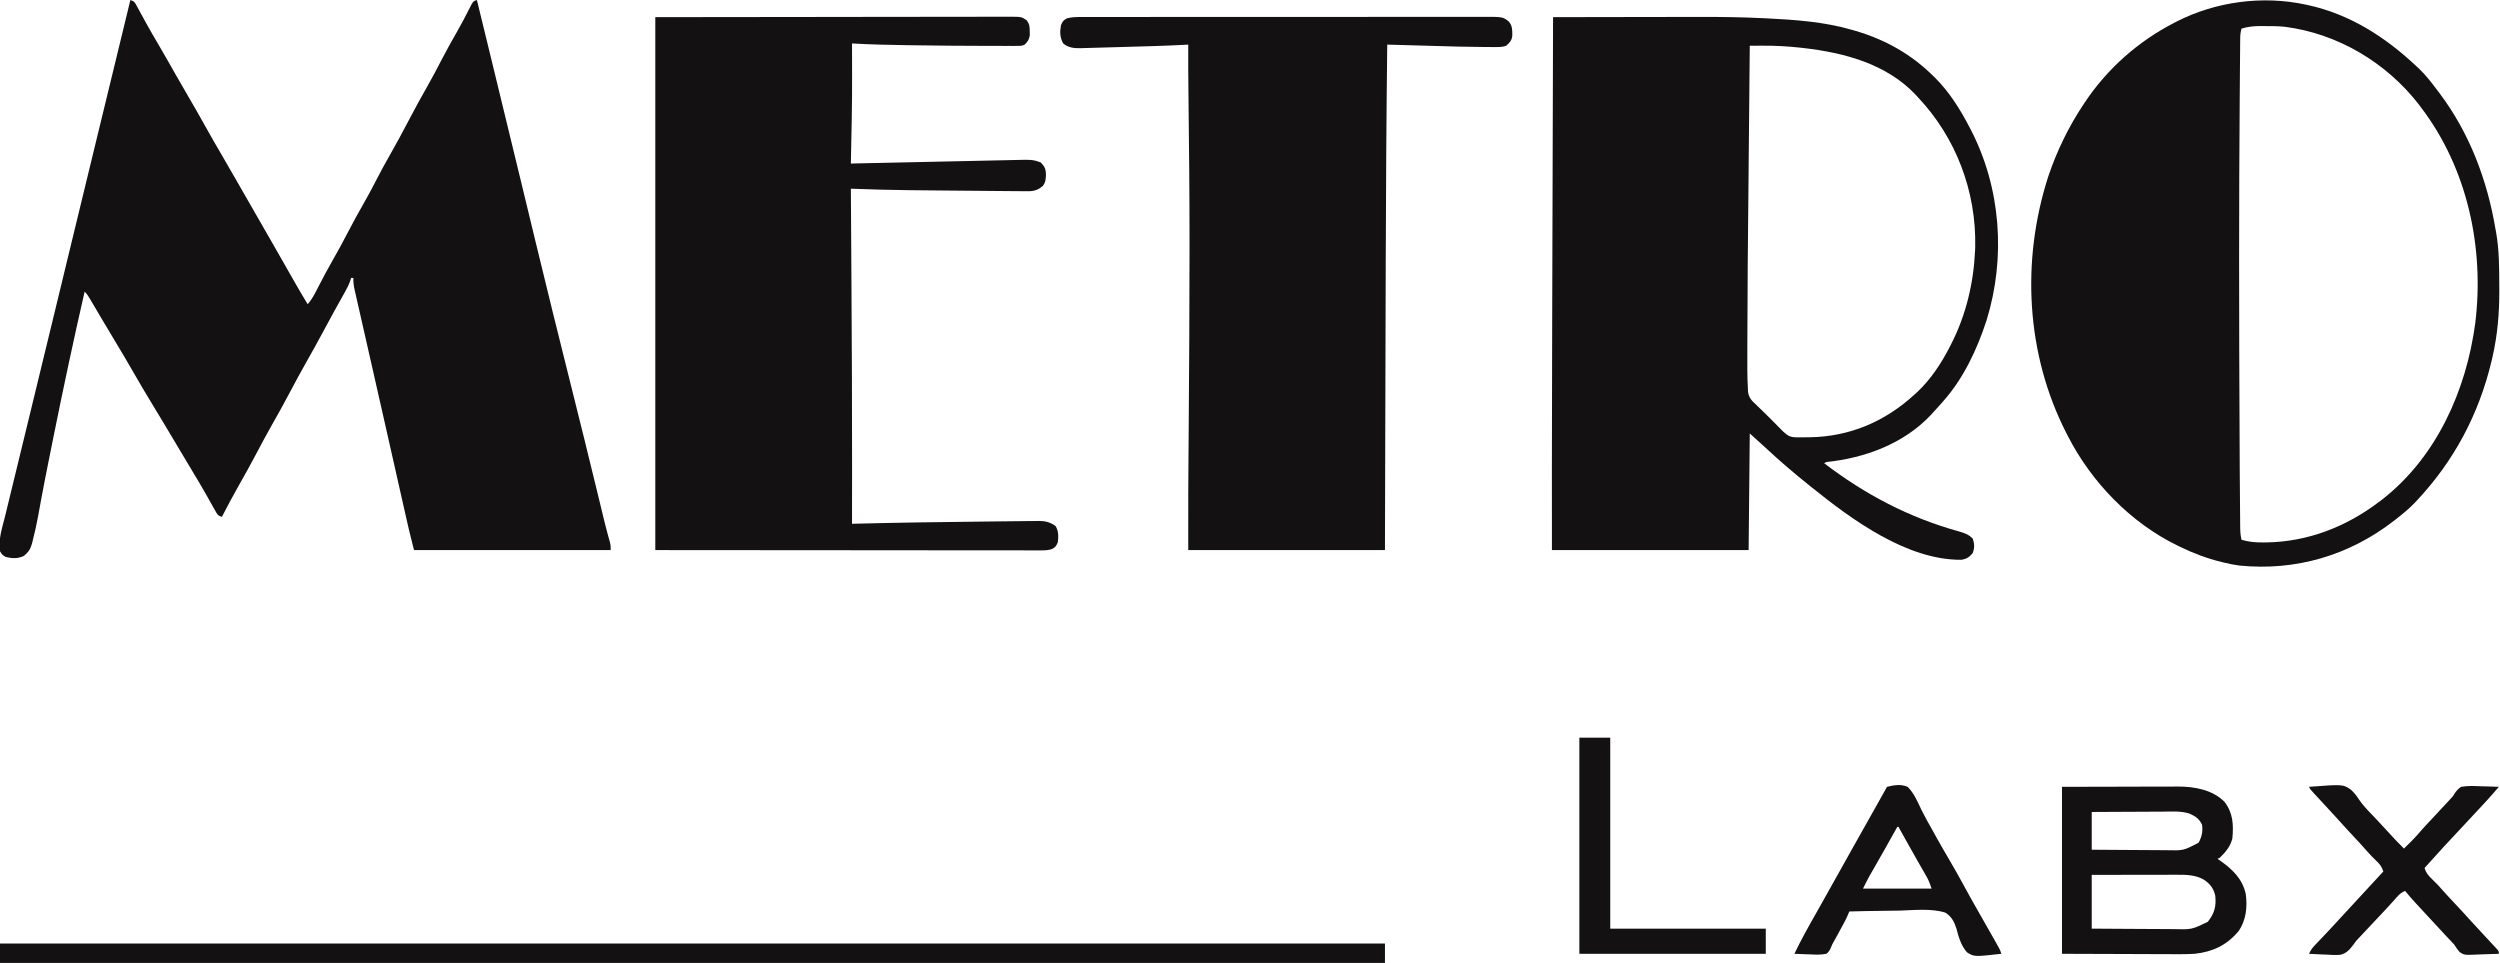
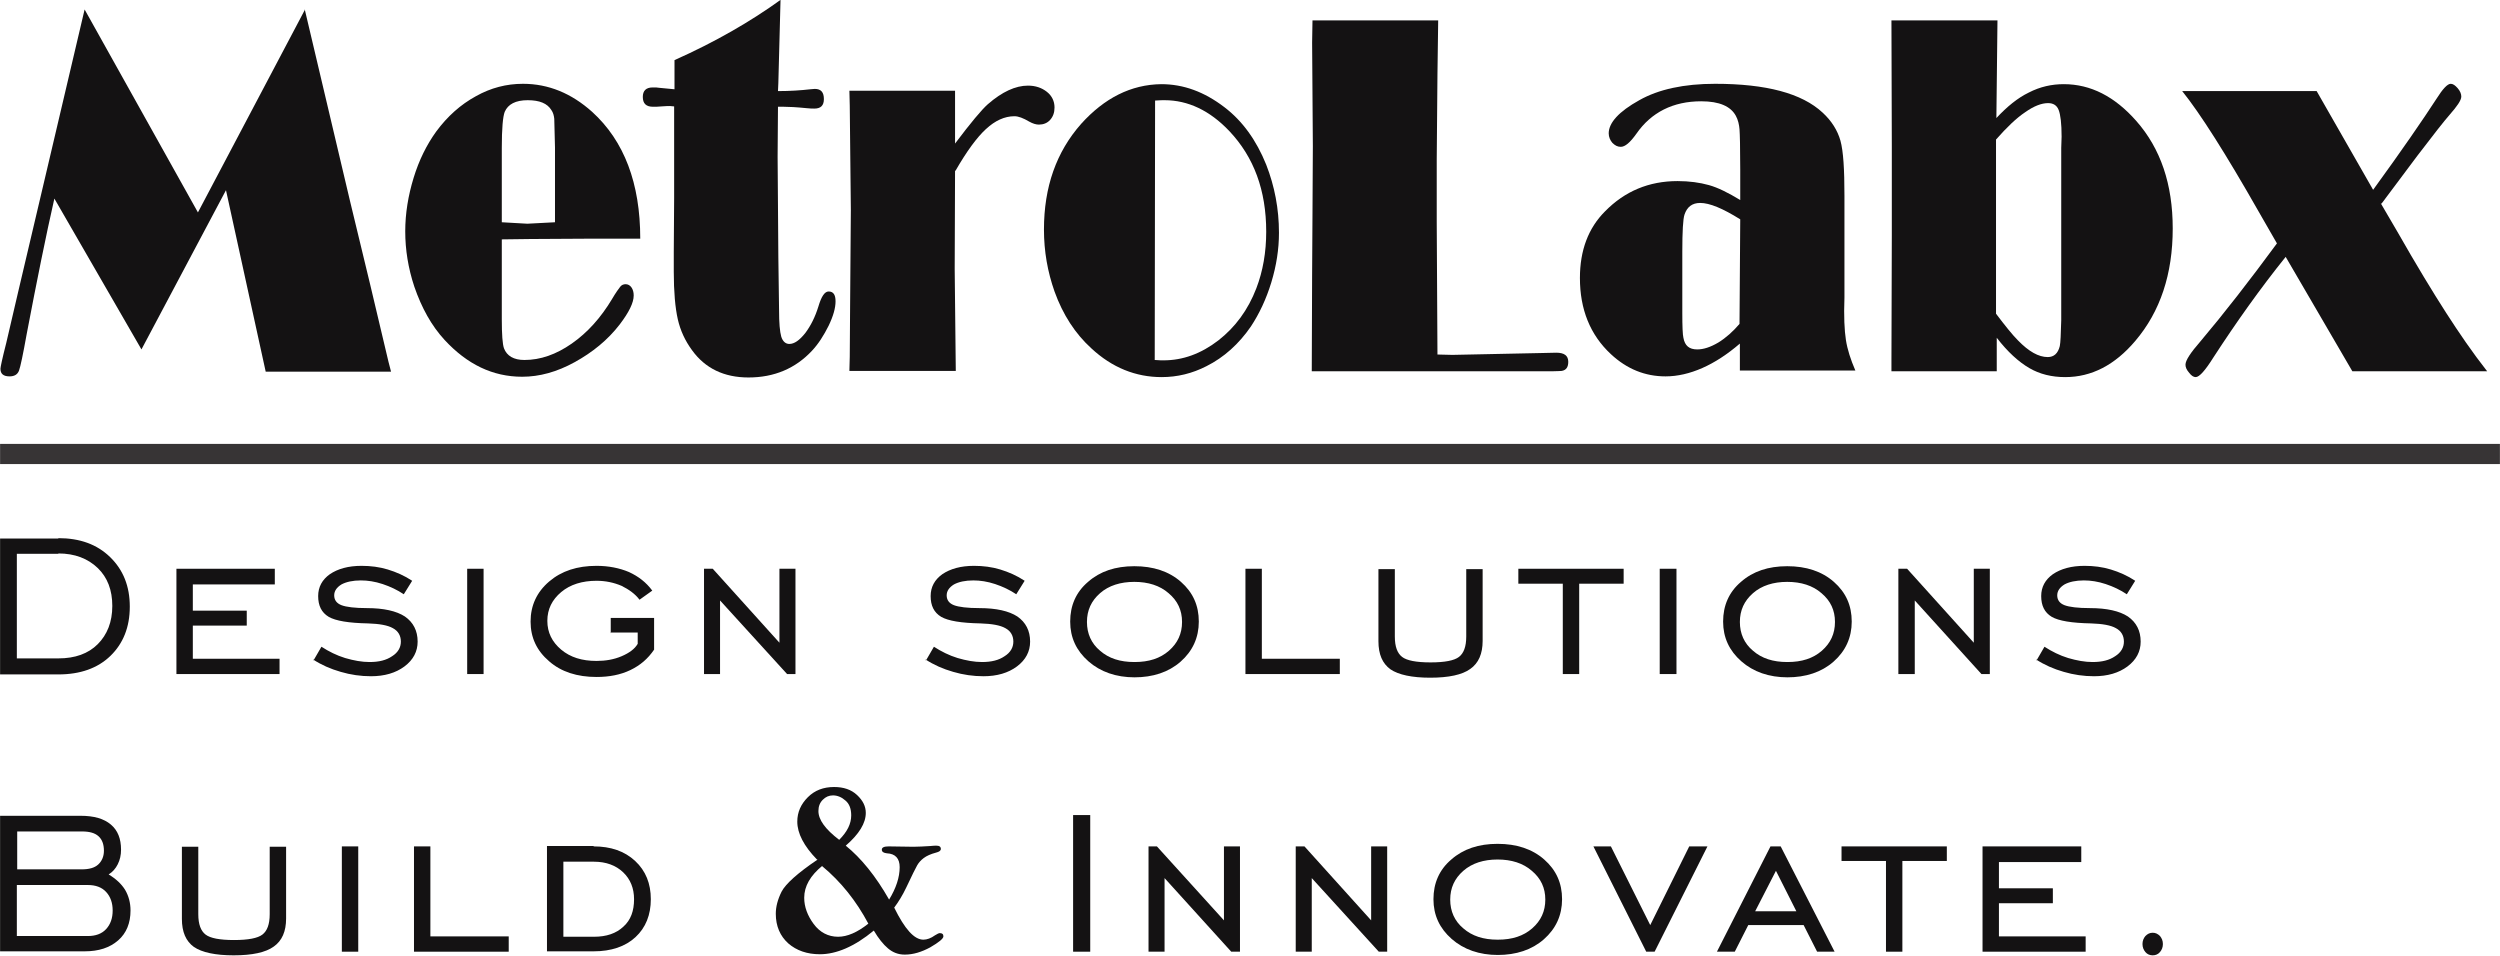
- <svg xmlns="http://www.w3.org/2000/svg" version="1.1" width="2186" height="842">
-   <path d="M0 0 C3.77 1.257 4.007 2.296 5.863 5.723 C6.688 7.224 6.688 7.224 7.53 8.756 C8.412 10.393 8.412 10.393 9.312 12.062 C10.576 14.364 11.842 16.665 13.109 18.965 C13.432 19.553 13.756 20.141 14.089 20.747 C17.311 26.6 20.675 32.366 24.062 38.125 C29.167 46.822 34.167 55.57 39.108 64.36 C42.983 71.239 46.942 78.065 50.938 84.875 C55.721 93.032 60.401 101.238 65 109.5 C70.098 118.656 75.311 127.734 80.612 136.774 C85.106 144.445 89.535 152.152 93.938 159.875 C99.101 168.931 104.284 177.975 109.5 187 C114.668 195.945 119.814 204.904 124.938 213.875 C125.266 214.45 125.594 215.025 125.933 215.618 C129.378 221.65 132.82 227.684 136.26 233.72 C137.702 236.248 139.143 238.775 140.585 241.302 C141.59 243.064 142.594 244.827 143.597 246.589 C147.318 253.11 151.104 259.583 155 266 C159.14 261.382 161.662 256.114 164.438 250.625 C168.618 242.477 172.947 234.446 177.5 226.5 C181.839 218.916 186 211.268 190 203.5 C194.507 194.748 199.257 186.169 204.145 177.625 C207.92 170.993 211.506 164.284 215 157.5 C218.882 149.964 222.909 142.542 227.125 135.188 C232.635 125.569 237.844 115.811 243 106 C248.648 95.253 254.41 84.601 260.449 74.066 C264.661 66.688 268.588 59.183 272.478 51.631 C276.546 43.771 280.862 36.07 285.263 28.392 C289.338 21.259 293.19 14.031 296.842 6.673 C299.676 1.108 299.676 1.108 303 0 C307.21 17.27 311.418 34.541 315.625 51.812 C315.862 52.787 315.862 52.787 316.104 53.781 C324.749 89.272 333.376 124.767 341.952 160.276 C343.08 164.946 344.209 169.616 345.337 174.287 C345.782 176.128 346.227 177.97 346.672 179.811 C346.89 180.714 347.108 181.616 347.333 182.545 C347.549 183.441 347.765 184.336 347.988 185.258 C348.203 186.145 348.417 187.032 348.638 187.946 C349.275 190.583 349.912 193.22 350.549 195.856 C350.756 196.71 350.962 197.564 351.174 198.443 C352.358 203.342 353.541 208.24 354.723 213.138 C364.613 254.105 374.725 295.012 384.978 335.889 C393.18 368.595 401.26 401.329 409.2 434.099 C409.987 437.347 410.775 440.594 411.563 443.842 C412.089 446.011 412.612 448.181 413.136 450.351 C414.416 455.64 415.696 460.927 417.13 466.177 C417.409 467.2 417.409 467.2 417.693 468.243 C418.211 470.126 418.736 472.006 419.262 473.887 C420 477 420 477 420 481 C363.24 481 306.48 481 248 481 C243.405 462.62 243.405 462.62 241.524 454.246 C241.306 453.283 241.089 452.321 240.865 451.33 C240.151 448.176 239.441 445.022 238.73 441.867 C238.216 439.588 237.701 437.31 237.186 435.031 C235.804 428.914 234.424 422.797 233.045 416.68 C231.605 410.29 230.163 403.901 228.721 397.511 C228.133 394.905 227.545 392.298 226.957 389.691 C226.737 388.718 226.737 388.718 226.513 387.725 C225.618 383.757 224.723 379.79 223.828 375.822 C219.898 358.39 215.952 340.962 211.996 323.537 C210.387 316.448 208.78 309.358 207.174 302.268 C205.901 296.648 204.626 291.029 203.347 285.41 C202.152 280.163 200.962 274.915 199.776 269.667 C199.342 267.75 198.906 265.834 198.468 263.918 C197.873 261.315 197.285 258.711 196.699 256.106 C196.524 255.351 196.35 254.595 196.171 253.817 C195.352 250.15 194.8 246.761 195 243 C194.34 243 193.68 243 193 243 C192.736 243.866 192.472 244.732 192.2 245.624 C191.001 248.997 189.546 251.896 187.797 255.016 C187.483 255.58 187.169 256.144 186.845 256.726 C186.169 257.938 185.492 259.149 184.812 260.359 C182.988 263.606 181.181 266.862 179.371 270.117 C179.002 270.78 178.633 271.442 178.253 272.125 C174.706 278.506 171.254 284.936 167.812 291.375 C163.519 299.394 159.135 307.35 154.625 315.25 C149.22 324.72 144.071 334.311 138.97 343.946 C134.103 353.131 129.095 362.215 123.934 371.238 C119.109 379.714 114.538 388.317 109.975 396.936 C104.98 406.366 99.835 415.694 94.54 424.961 C89.471 433.859 84.702 442.904 80 452 C76.185 450.728 75.886 449.549 73.953 446.094 C73.364 445.053 72.774 444.013 72.167 442.941 C71.534 441.805 70.902 440.67 70.25 439.5 C68.89 437.094 67.523 434.692 66.156 432.289 C65.808 431.675 65.46 431.062 65.102 430.43 C61.746 424.521 58.264 418.691 54.75 412.875 C49.408 404.017 44.108 395.136 38.838 386.235 C32.376 375.323 25.859 364.449 19.25 353.625 C13.185 343.691 7.3 333.663 1.514 323.563 C-3.245 315.269 -8.125 307.054 -13.066 298.866 C-16.771 292.723 -20.449 286.564 -24.098 280.387 C-24.531 279.654 -24.964 278.921 -25.41 278.166 C-28.867 272.32 -28.867 272.32 -30.587 269.396 C-31.781 267.368 -32.978 265.342 -34.176 263.316 C-34.533 262.706 -34.891 262.096 -35.26 261.467 C-36.693 259.048 -38.002 256.998 -40 255 C-49.405 296.119 -58.232 337.337 -66.562 378.688 C-66.987 380.791 -67.411 382.894 -67.836 384.997 C-69.063 391.085 -70.285 397.173 -71.504 403.262 C-71.699 404.236 -71.894 405.211 -72.095 406.215 C-74.114 416.314 -76.096 426.418 -77.968 436.545 C-78.124 437.383 -78.279 438.22 -78.439 439.083 C-79.155 442.944 -79.863 446.806 -80.552 450.672 C-81.898 458.092 -83.49 465.43 -85.389 472.729 C-85.665 473.858 -85.665 473.858 -85.947 475.009 C-87.278 479.906 -88.978 482.678 -93 486 C-98.2 488.66 -103.44 488.379 -109 487 C-112.125 485.125 -112.125 485.125 -114 482 C-115.672 471.91 -112.028 461.378 -109.629 451.672 C-109.159 449.73 -108.69 447.788 -108.222 445.845 C-106.949 440.58 -105.662 435.318 -104.372 430.057 C-103.003 424.464 -101.649 418.868 -100.293 413.272 C-98.018 403.885 -95.733 394.499 -93.443 385.116 C-90.153 371.636 -86.881 358.153 -83.613 344.668 C-82.572 340.371 -81.53 336.074 -80.489 331.776 C-80.232 330.718 -79.975 329.66 -79.711 328.569 C-77.098 317.792 -74.479 307.017 -71.859 296.241 C-67.724 279.227 -63.596 262.211 -59.484 245.191 C-59.262 244.271 -59.04 243.35 -58.81 242.402 C-57.693 237.776 -56.576 233.15 -55.459 228.524 C-45.572 187.579 -35.626 146.649 -25.665 105.722 C-24.544 101.114 -23.422 96.506 -22.301 91.898 C-22.028 90.779 -21.756 89.659 -21.475 88.506 C-16.41 67.694 -11.356 46.879 -6.312 26.062 C-6.143 25.362 -5.973 24.662 -5.798 23.94 C-3.865 15.961 -1.932 7.98 0 0 Z " fill="#131112" transform="translate(114,0)" />
-   <path d="M0 0 C20.414 -0.047 40.828 -0.082 61.242 -0.104 C70.726 -0.114 80.209 -0.128 89.693 -0.151 C97.982 -0.171 106.27 -0.184 114.559 -0.188 C118.927 -0.191 123.295 -0.197 127.663 -0.211 C146.39 -0.273 165.059 -0.011 183.766 0.899 C185.015 0.959 185.015 0.959 186.29 1.019 C211.298 2.241 236.854 4.034 261 11 C261.957 11.273 262.915 11.546 263.901 11.827 C290.578 19.622 313.32 32.427 333 52 C333.481 52.477 333.961 52.953 334.457 53.444 C346.77 65.83 355.954 80.584 364 96 C364.368 96.699 364.737 97.397 365.116 98.117 C391.686 149.183 395.991 210.323 379.044 265.097 C370.795 290.472 358.884 315.936 341 336 C340.26 336.848 339.52 337.696 338.758 338.57 C336.539 341.081 334.281 343.547 332 346 C331.327 346.739 330.654 347.477 329.961 348.238 C306.351 373.13 272.474 385.537 239 389 C238.34 389.33 237.68 389.66 237 390 C272.69 417.295 311.205 437.564 354.655 449.618 C359.537 451.019 363.369 452.244 367 456 C368.502 460.506 368.716 464.342 366.812 468.75 C364.116 472.097 361.451 473.758 357.188 474.469 C309.687 474.934 261.439 439.573 226 411 C225.367 410.494 224.735 409.987 224.083 409.465 C210.74 398.782 197.786 387.714 185.293 376.047 C180.904 371.986 176.445 368 172 364 C171.67 397.66 171.34 431.32 171 466 C114.24 466 57.48 466 -1 466 C-1.039 414.769 -1.039 414.769 -1.031 396.122 C-1.031 394.815 -1.03 393.508 -1.03 392.162 C-1.01 352.034 -0.893 311.906 -0.781 271.777 C-0.779 270.792 -0.776 269.807 -0.773 268.793 C-0.702 243.413 -0.629 218.034 -0.555 192.654 C-0.511 177.926 -0.469 163.197 -0.427 148.468 C-0.424 147.417 -0.421 146.367 -0.418 145.284 C-0.403 140.008 -0.388 134.732 -0.373 129.457 C-0.251 86.304 -0.126 43.152 0 0 Z M172 25 C171.735 52.884 171.474 80.768 171.218 108.652 C171.098 121.607 170.978 134.563 170.854 147.519 C170.162 217.104 170.162 217.104 169.877 286.691 C169.875 288.824 169.871 290.958 169.867 293.091 C169.86 296.931 169.863 300.771 169.867 304.611 C169.865 305.679 169.863 306.748 169.861 307.85 C169.878 313.41 170.04 318.955 170.334 324.507 C170.394 325.646 170.453 326.784 170.514 327.956 C171.309 332.934 173.866 335.527 177.5 338.812 C178.159 339.459 178.818 340.106 179.497 340.772 C180.904 342.149 182.324 343.513 183.756 344.863 C186.098 347.094 188.372 349.379 190.637 351.688 C193.552 354.654 196.47 357.616 199.418 360.551 C200.014 361.145 200.61 361.74 201.223 362.353 C205.288 366.122 207.416 367.381 213.102 367.398 C214.907 367.408 214.907 367.408 216.749 367.417 C218.028 367.403 219.307 367.389 220.625 367.375 C221.934 367.366 223.244 367.356 224.593 367.346 C259.443 366.807 290.459 353.526 316 330 C316.797 329.286 317.593 328.572 318.414 327.836 C330.385 316.562 339.585 302.578 347 288 C347.344 287.336 347.687 286.671 348.042 285.987 C361.09 260.533 367.729 232.498 369 204 C369.064 202.61 369.064 202.61 369.129 201.191 C370.191 152.417 352.423 105.416 319 70 C318.327 69.263 317.654 68.525 316.961 67.766 C291.49 40.864 254.679 31.102 219 27 C218.106 26.897 217.213 26.794 216.292 26.688 C205.269 25.471 194.356 24.877 183.266 24.949 C182.174 24.953 181.082 24.957 179.958 24.96 C177.305 24.97 174.653 24.983 172 25 Z " fill="#131112" transform="translate(1358,15)" />
-   <path d="M0 0 C78.767 -0.093 78.767 -0.093 159.125 -0.188 C175.724 -0.215 192.324 -0.242 209.426 -0.27 C229.648 -0.284 229.648 -0.284 239.106 -0.286 C245.731 -0.289 252.357 -0.3 258.982 -0.317 C266.62 -0.336 274.258 -0.345 281.895 -0.34 C285.804 -0.339 289.713 -0.341 293.621 -0.358 C297.804 -0.375 301.986 -0.369 306.168 -0.361 C307.391 -0.37 308.615 -0.378 309.875 -0.387 C320.352 -0.332 320.352 -0.332 325 3 C327.347 6.52 327.327 8.201 327.375 12.375 C327.403 13.496 327.432 14.618 327.461 15.773 C326.909 19.635 325.699 21.241 323 24 C320.552 25.224 318.974 25.127 316.237 25.129 C314.726 25.134 314.726 25.134 313.184 25.139 C311.517 25.136 311.517 25.136 309.816 25.133 C308.647 25.134 307.477 25.136 306.272 25.137 C303.045 25.139 299.818 25.135 296.591 25.129 C294.563 25.125 292.535 25.123 290.507 25.121 C269.058 25.101 247.612 24.906 226.166 24.594 C224.025 24.563 221.884 24.533 219.743 24.503 C203.812 24.279 187.909 23.903 172 23 C172.005 24.298 172.01 25.595 172.016 26.932 C172.035 32.057 172.046 37.181 172.055 42.305 C172.06 44.465 172.066 46.625 172.075 48.785 C172.182 75.195 171.546 101.597 171 128 C171.777 127.983 172.553 127.965 173.353 127.948 C192.293 127.526 211.232 127.118 230.173 126.723 C239.332 126.532 248.491 126.336 257.651 126.131 C265.639 125.952 273.627 125.781 281.615 125.619 C285.84 125.533 290.065 125.443 294.291 125.344 C298.277 125.251 302.263 125.168 306.25 125.093 C307.704 125.064 309.158 125.031 310.612 124.994 C329.777 124.509 329.777 124.509 337 127 C340.503 130.616 341.569 132.901 341.562 137.938 C341.429 141.8 341.222 144.537 338.812 147.625 C334.519 151.251 331.043 152.255 325.473 152.211 C323.785 152.204 323.785 152.204 322.062 152.198 C320.816 152.183 319.569 152.168 318.285 152.152 C316.93 152.143 315.575 152.135 314.22 152.127 C311.177 152.108 308.135 152.082 305.092 152.05 C300.598 152.005 296.103 151.969 291.609 151.936 C280.076 151.851 268.544 151.744 257.012 151.628 C251.535 151.573 246.059 151.522 240.582 151.473 C236.256 151.434 231.931 151.391 227.605 151.347 C225.59 151.327 223.574 151.308 221.559 151.291 C204.695 151.143 187.852 150.614 171 150 C171.005 150.805 171.01 151.611 171.016 152.44 C171.183 178.71 171.344 204.98 171.5 231.25 C171.506 232.253 171.512 233.255 171.518 234.288 C171.838 288.213 172.1 342.136 172.062 396.062 C172.062 397.298 172.061 398.534 172.06 399.807 C172.049 414.204 172.03 428.602 172 443 C173.068 442.973 174.135 442.945 175.236 442.917 C212.173 441.977 249.108 441.454 286.055 441.075 C291.116 441.022 296.177 440.961 301.237 440.893 C307.1 440.815 312.963 440.755 318.826 440.714 C320.875 440.697 322.924 440.672 324.973 440.641 C327.741 440.6 330.509 440.583 333.277 440.574 C334.057 440.557 334.836 440.539 335.64 440.521 C341.018 440.543 345.654 441.683 350 445 C352.718 449.486 352.53 453.891 352 459 C350.692 462.304 349.933 463.538 346.761 465.11 C343.687 466.101 341.24 466.248 338.012 466.246 C336.804 466.25 335.595 466.254 334.35 466.258 C333.013 466.252 331.676 466.247 330.339 466.241 C328.919 466.241 327.5 466.243 326.08 466.246 C322.17 466.25 318.261 466.242 314.352 466.232 C310.075 466.223 305.797 466.226 301.52 466.228 C293.214 466.229 284.908 466.22 276.602 466.207 C266.997 466.192 257.391 466.191 247.785 466.189 C222.419 466.179 197.053 466.151 171.688 466.125 C115.031 466.084 58.374 466.043 0 466 C0 312.22 0 158.44 0 0 Z " fill="#131112" transform="translate(573,15)" />
-   <path d="M0 0 C1.297 -0.003 2.595 -0.006 3.931 -0.01 C5.369 -0.008 6.807 -0.007 8.245 -0.005 C9.774 -0.007 11.303 -0.009 12.832 -0.012 C17.035 -0.018 21.238 -0.018 25.442 -0.017 C29.974 -0.017 34.507 -0.022 39.039 -0.027 C47.92 -0.035 56.801 -0.038 65.681 -0.038 C72.899 -0.039 80.117 -0.041 87.335 -0.044 C107.796 -0.053 128.256 -0.058 148.716 -0.057 C150.371 -0.057 150.371 -0.057 152.059 -0.057 C153.164 -0.057 154.268 -0.057 155.406 -0.057 C173.31 -0.056 191.213 -0.066 209.116 -0.08 C227.495 -0.094 245.874 -0.101 264.252 -0.1 C274.572 -0.1 284.892 -0.103 295.212 -0.113 C303.999 -0.122 312.785 -0.125 321.572 -0.118 C326.055 -0.115 330.537 -0.115 335.02 -0.123 C339.126 -0.131 343.231 -0.13 347.336 -0.121 C348.819 -0.119 350.303 -0.121 351.787 -0.127 C369.787 -0.19 369.787 -0.19 375.051 4.129 C378.136 8.079 378.001 11.455 377.969 16.355 C377.414 20.683 375.846 22.272 372.613 25.129 C369.687 26.104 367.82 26.257 364.774 26.261 C363.766 26.263 362.757 26.265 361.718 26.268 C360.048 26.261 360.048 26.261 358.344 26.254 C357.163 26.251 355.982 26.248 354.766 26.246 C338.921 26.165 323.082 25.683 307.244 25.224 C300.657 25.035 294.07 24.849 287.483 24.663 C283.535 24.551 279.587 24.439 275.639 24.328 C274.273 24.289 272.906 24.25 271.539 24.212 C270.091 24.17 270.091 24.17 268.613 24.129 C267.861 87.705 267.485 151.279 267.297 214.859 C267.293 216.23 267.293 216.23 267.288 217.628 C267.219 241.098 267.156 264.568 267.096 288.038 C267.06 301.652 267.024 315.265 266.985 328.879 C266.981 330.352 266.981 330.352 266.977 331.855 C266.955 339.548 266.934 347.24 266.912 354.933 C266.808 391.998 266.711 429.063 266.613 466.129 C209.853 466.129 153.093 466.129 94.613 466.129 C94.613 413.167 94.613 413.167 94.798 389.69 C94.834 385.099 94.867 380.508 94.899 375.918 C94.911 374.293 94.922 372.669 94.934 371.044 C94.943 369.824 94.943 369.824 94.951 368.579 C94.969 366.1 94.987 363.621 95.005 361.142 C95.388 308.076 95.738 255.009 95.738 201.941 C95.738 200.794 95.738 199.647 95.738 198.466 C95.732 154.762 95.334 111.063 94.799 67.363 C94.624 52.951 94.546 38.542 94.613 24.129 C93.566 24.187 92.518 24.245 91.439 24.306 C73.857 25.235 56.26 25.699 38.661 26.168 C35.02 26.266 31.38 26.37 27.74 26.48 C23.288 26.614 18.835 26.737 14.382 26.853 C12.702 26.898 11.022 26.947 9.342 27 C7.003 27.073 4.665 27.132 2.326 27.188 C1.306 27.224 1.306 27.224 0.264 27.262 C-5.339 27.372 -10.437 26.822 -14.762 23.066 C-17.654 17.839 -17.73 13.064 -16.699 7.254 C-15.301 3.924 -14.561 2.761 -11.387 1.129 C-7.548 0.164 -3.95 0.002 0 0 Z " fill="#131112" transform="translate(944.3869,14.87137)" />
-   <path d="M0 0 C0.78 0.166 1.559 0.333 2.362 0.504 C39.162 8.658 69.866 28.471 97 54 C97.709 54.655 98.418 55.31 99.148 55.984 C105.495 62.046 110.735 69.006 116 76 C116.431 76.57 116.862 77.14 117.306 77.728 C143.403 112.508 158.802 153.377 166 196 C166.262 197.424 166.262 197.424 166.53 198.876 C169.353 214.497 169.308 230.239 169.375 246.062 C169.387 247.64 169.387 247.64 169.399 249.25 C169.514 269.099 167.888 288.738 163.438 308.125 C163.187 309.225 162.937 310.325 162.678 311.458 C151.579 358.108 129.802 399.141 97 434 C96.384 434.659 95.768 435.317 95.133 435.996 C90.162 441.146 84.63 445.594 79 450 C78.453 450.428 77.907 450.857 77.344 451.298 C38.273 481.644 -8.475 495.408 -57.719 490.539 C-62.212 489.958 -66.6 489.071 -71 488 C-72.248 487.702 -72.248 487.702 -73.521 487.398 C-86.313 484.252 -98.193 479.808 -110 474 C-110.711 473.656 -111.422 473.312 -112.155 472.958 C-153.22 452.916 -187.328 417.474 -208 377 C-208.62 375.796 -208.62 375.796 -209.253 374.568 C-244.537 305.411 -248.688 224.019 -225.079 150.537 C-217.601 128.197 -207.115 106.576 -194 87 C-193.594 86.387 -193.187 85.774 -192.769 85.143 C-173.167 55.843 -146.282 32.159 -115 16 C-114.325 15.65 -113.65 15.299 -112.955 14.938 C-78.688 -2.612 -37.686 -8.102 0 0 Z M-56 21 C-56.782 23.777 -57.132 26.261 -57.158 29.143 C-57.168 29.967 -57.178 30.792 -57.188 31.642 C-57.194 32.545 -57.199 33.449 -57.205 34.379 C-57.215 35.347 -57.225 36.314 -57.235 37.31 C-57.267 40.584 -57.292 43.859 -57.316 47.133 C-57.337 49.505 -57.358 51.877 -57.38 54.25 C-57.443 61.51 -57.496 68.771 -57.547 76.032 C-57.568 78.828 -57.589 81.624 -57.61 84.421 C-58.267 171.825 -58.324 259.238 -57.594 403.487 C-57.573 406.368 -57.552 409.248 -57.533 412.129 C-57.477 420.172 -57.417 428.215 -57.347 436.258 C-57.327 438.653 -57.308 441.047 -57.291 443.442 C-57.267 446.675 -57.237 449.907 -57.205 453.14 C-57.2 454.077 -57.194 455.014 -57.188 455.98 C-57.141 460.109 -57.041 463.974 -56 468 C-49.664 469.864 -43.902 470.352 -37.312 470.312 C-36.307 470.307 -35.302 470.301 -34.266 470.295 C1.899 469.723 35.395 456.71 64 435 C64.874 434.352 65.748 433.703 66.648 433.035 C114.43 395.912 140.403 337.6 148.34 278.767 C156.457 212.804 141.604 143.355 101 90 C100.354 89.13 99.708 88.26 99.043 87.363 C70.514 50.619 28.001 25.299 -18.273 19.406 C-24.028 18.819 -29.783 18.816 -35.562 18.812 C-36.647 18.8 -37.732 18.788 -38.85 18.775 C-44.932 18.764 -50.178 19.215 -56 21 Z " fill="#131112" transform="translate(2016,4)" />
-   <path d="M0 0 C399.63 0 799.26 0 1211 0 C1211 5.61 1211 11.22 1211 17 C811.37 17 411.74 17 0 17 C0 11.39 0 5.78 0 0 Z " fill="#131112" transform="translate(0,825)" />
-   <path d="M0 0 C17.902 -0.041 35.805 -0.083 54.25 -0.125 C59.884 -0.143 65.517 -0.161 71.321 -0.18 C78.25 -0.189 78.25 -0.189 81.502 -0.191 C83.754 -0.194 86.005 -0.201 88.256 -0.211 C91.684 -0.226 95.112 -0.228 98.54 -0.227 C99.527 -0.234 100.515 -0.241 101.532 -0.249 C115.899 -0.207 131.388 2.486 142 13 C149.564 22.653 150.094 33.19 149 45 C147.443 51.907 143.02 57.153 138 62 C137.01 62.495 137.01 62.495 136 63 C136.701 63.473 137.403 63.946 138.125 64.434 C148.885 71.934 157.833 80.437 160.68 93.688 C162.249 105.02 161.028 116.734 154.312 126.312 C144.004 138.529 131.788 144.278 116 146 C107.066 146.52 98.104 146.351 89.16 146.293 C86.872 146.289 84.584 146.285 82.296 146.284 C73.885 146.268 65.474 146.226 57.062 146.188 C38.232 146.126 19.401 146.064 0 146 C0 97.82 0 49.64 0 0 Z M26 22 C26 32.89 26 43.78 26 55 C36.388 55.091 46.776 55.164 57.165 55.207 C61.99 55.228 66.814 55.256 71.639 55.302 C76.301 55.345 80.962 55.369 85.624 55.38 C87.397 55.387 89.169 55.401 90.942 55.423 C106.263 55.79 106.263 55.79 119.5 48.812 C122.253 43.65 123.276 39.067 122.5 33.25 C119.987 27.806 116.695 25.771 111.434 23.378 C103.803 20.95 95.542 21.634 87.621 21.707 C85.84 21.713 84.06 21.717 82.279 21.72 C77.618 21.731 72.958 21.761 68.297 21.794 C63.531 21.825 58.764 21.838 53.998 21.854 C44.665 21.886 35.333 21.938 26 22 Z M26 77 C26 92.51 26 108.02 26 124 C41.574 124.116 41.574 124.116 57.148 124.195 C63.506 124.219 69.863 124.247 76.221 124.302 C81.35 124.345 86.478 124.369 91.607 124.38 C93.558 124.387 95.509 124.401 97.46 124.423 C113.398 124.848 113.398 124.848 127.438 118.07 C133.353 110.706 135.024 104.45 134 95 C132.425 88.618 129.442 84.782 124.012 81.148 C116.793 77.027 108.715 76.848 100.586 76.886 C99.776 76.886 98.965 76.886 98.13 76.886 C95.473 76.887 92.817 76.894 90.16 76.902 C88.309 76.904 86.458 76.906 84.608 76.907 C79.753 76.91 74.898 76.92 70.044 76.931 C64.21 76.943 58.376 76.948 52.542 76.954 C43.695 76.963 34.847 76.983 26 77 Z " fill="#131112" transform="translate(1803,688)" />
-   <path d="M0 0 C6.091 -1.492 12.063 -2.557 18 0 C23.714 5.528 26.864 13.406 30.267 20.471 C33.117 26.274 36.328 31.869 39.5 37.5 C40.757 39.774 42.014 42.049 43.27 44.324 C46.816 50.709 50.483 57.018 54.188 63.312 C59.161 71.766 63.944 80.301 68.607 88.93 C71.949 95.105 75.376 101.224 78.875 107.312 C83.517 115.395 88.121 123.499 92.688 131.625 C93.3 132.711 93.913 133.797 94.544 134.915 C95.394 136.431 95.394 136.431 96.262 137.977 C96.767 138.875 97.272 139.773 97.792 140.698 C99 143 99 143 100 146 C76.169 148.666 76.169 148.666 69.87 144.638 C64.883 139.06 62.503 131.077 60.71 123.957 C58.8 117.966 56.442 113.413 51 110 C38.651 106.143 24.045 107.836 11.305 108.232 C6.312 108.366 1.318 108.392 -3.678 108.428 C-13.455 108.513 -23.226 108.718 -33 109 C-33.302 109.77 -33.605 110.541 -33.916 111.335 C-35.065 114.159 -36.412 116.775 -37.863 119.457 C-38.7 121.003 -38.7 121.003 -39.553 122.58 C-40.133 123.647 -40.714 124.713 -41.312 125.812 C-41.882 126.868 -42.451 127.923 -43.037 129.01 C-44.158 131.075 -45.297 133.129 -46.457 135.172 C-48.015 137.902 -48.015 137.902 -49.03 140.527 C-50.129 142.965 -50.886 144.347 -53 146 C-57.804 146.977 -62.436 146.753 -67.312 146.5 C-68.625 146.464 -69.938 146.428 -71.291 146.391 C-74.53 146.296 -77.764 146.165 -81 146 C-75.101 133.721 -68.501 121.901 -61.749 110.074 C-58.827 104.939 -55.945 99.782 -53.062 94.625 C-51.887 92.523 -50.711 90.422 -49.535 88.32 C-48.951 87.276 -48.368 86.233 -47.766 85.157 C-44.264 78.897 -40.758 72.639 -37.252 66.38 C-34.322 61.147 -31.392 55.914 -28.465 50.68 C-22.12 39.337 -15.756 28.005 -9.349 16.697 C-6.206 11.146 -3.088 5.582 0 0 Z M9 35 C8.458 35.971 8.458 35.971 7.905 36.962 C0.973 49.378 -5.97 61.787 -13.091 74.096 C-13.777 75.288 -13.777 75.288 -14.477 76.504 C-14.869 77.183 -15.262 77.861 -15.667 78.561 C-17.541 81.989 -19.252 85.505 -21 89 C-1.2 89 18.6 89 39 89 C37.615 84.845 36.554 81.911 34.453 78.262 C33.944 77.37 33.435 76.479 32.911 75.561 C32.089 74.139 32.089 74.139 31.25 72.688 C30.084 70.649 28.919 68.61 27.754 66.57 C27.144 65.506 26.535 64.441 25.907 63.345 C22.633 57.603 19.412 51.832 16.188 46.062 C14.994 43.928 13.799 41.794 12.605 39.66 C11.737 38.107 10.868 36.553 10 35 C9.67 35 9.34 35 9 35 Z " fill="#131112" transform="translate(1650,688)" />
-   <path d="M0 0 C29.822 -2.253 29.822 -2.253 36.773 2.613 C39.536 5.161 41.71 8.004 43.748 11.151 C48.102 17.578 53.93 23.123 59.25 28.75 C64.764 34.603 70.227 40.496 75.633 46.449 C78.029 49.031 80.494 51.525 83 54 C84.524 52.503 86.044 51.003 87.562 49.5 C88.409 48.665 89.256 47.829 90.129 46.969 C92.947 44.116 95.556 41.099 98.181 38.07 C101.124 34.721 104.188 31.489 107.25 28.25 C111.857 23.355 116.455 18.453 121 13.5 C121.804 12.623 122.609 11.747 123.438 10.844 C125.944 8.242 125.944 8.242 127.272 5.896 C129.009 3.307 130.389 1.734 133 0 C138.678 -0.993 144.2 -0.757 149.938 -0.5 C151.495 -0.46 153.053 -0.423 154.611 -0.391 C158.41 -0.303 162.204 -0.165 166 0 C162.403 4.234 158.761 8.41 155 12.5 C154.305 13.256 154.305 13.256 153.595 14.028 C147.432 20.719 141.213 27.357 135 34 C117.809 52.325 117.809 52.325 101 71 C102.394 75.337 104.401 77.697 107.688 80.812 C111.403 84.354 114.815 88.032 118.168 91.91 C121.151 95.313 124.266 98.588 127.375 101.875 C132.19 106.986 136.951 112.134 141.625 117.375 C144.731 120.808 147.897 124.184 151.062 127.562 C159.255 136.326 159.255 136.326 162.875 140.312 C163.491 140.989 164.107 141.666 164.742 142.363 C166 144 166 144 166 146 C161.571 146.199 157.145 146.343 152.713 146.439 C151.208 146.479 149.704 146.534 148.2 146.604 C135.76 147.164 135.76 147.164 131.666 144.456 C129.883 142.403 128.46 140.291 127 138 C125.836 136.687 124.643 135.401 123.422 134.141 C122.824 133.506 122.226 132.872 121.611 132.218 C120.69 131.244 120.69 131.244 119.75 130.25 C114.356 124.521 109.003 118.761 103.699 112.949 C101.75 110.82 99.796 108.698 97.832 106.582 C97.297 106.005 96.763 105.429 96.212 104.835 C95.191 103.735 94.169 102.636 93.146 101.538 C89.975 98.119 86.959 94.605 84 91 C80.563 92.452 78.667 94.244 76.25 97.062 C72.034 101.867 67.704 106.543 63.312 111.188 C61.92 112.663 60.529 114.138 59.137 115.613 C58.101 116.711 58.101 116.711 57.044 117.831 C53.896 121.171 50.759 124.521 47.625 127.875 C47.103 128.432 46.582 128.989 46.044 129.563 C45.527 130.117 45.01 130.671 44.477 131.242 C43.929 131.81 43.381 132.378 42.817 132.963 C40.874 135.071 40.874 135.071 38.929 137.867 C35.46 142.376 32.967 145.533 27.294 146.88 C23.136 147.21 19.029 146.966 14.875 146.688 C13.427 146.632 11.979 146.582 10.531 146.537 C7.017 146.417 3.51 146.228 0 146 C1.336 143.051 2.821 140.903 5.055 138.566 C5.663 137.924 6.272 137.282 6.899 136.62 C7.551 135.941 8.203 135.262 8.875 134.562 C10.244 133.12 11.612 131.677 12.98 130.234 C13.662 129.518 14.343 128.802 15.044 128.064 C17.785 125.171 20.49 122.246 23.188 119.312 C23.911 118.527 23.911 118.527 24.65 117.725 C25.616 116.676 26.582 115.626 27.548 114.577 C30.029 111.882 32.515 109.191 35 106.5 C36 105.417 37 104.333 38 103.25 C47 93.5 56 83.75 65 74 C63.648 69.916 61.931 67.623 58.812 64.688 C56.028 61.996 53.328 59.32 50.812 56.375 C47.361 52.352 43.75 48.491 40.125 44.625 C35.449 39.637 30.823 34.613 26.266 29.516 C23.576 26.529 20.854 23.575 18.125 20.625 C17.373 19.811 17.373 19.811 16.606 18.981 C14.541 16.747 12.476 14.513 10.408 12.283 C8.874 10.628 7.343 8.97 5.812 7.312 C5.343 6.807 4.873 6.302 4.389 5.782 C1.114 2.227 1.114 2.227 0 0 Z " fill="#131112" transform="translate(2019,688)" />
-   <path d="M0 0 C8.91 0 17.82 0 27 0 C27 55.11 27 110.22 27 167 C71.88 167 116.76 167 163 167 C163 174.26 163 181.52 163 189 C109.21 189 55.42 189 0 189 C0 126.63 0 64.26 0 0 Z " fill="#131112" transform="translate(1381,645)" />
+ <svg xmlns="http://www.w3.org/2000/svg" xml:space="preserve" width="6.885in" height="2.631in" version="1.1" style="shape-rendering:geometricPrecision; text-rendering:geometricPrecision; image-rendering:optimizeQuality; fill-rule:evenodd; clip-rule:evenodd" viewBox="0 0 6861 2622">
+   <defs>
+     <style type="text/css">
+    
+     .str0 {stroke:#373435;stroke-width:55.363}
+     .fil1 {fill:none}
+     .fil0 {fill:#141213;fill-rule:nonzero}
+    
+   </style>
+   </defs>
+   <g id="Layer_x0020_1">
+     <path class="fil0" d="M836 25l124 525 56 232 50 211 7 27 -344 0 -109 -498 -232 437 -239 -414c-23,101 -48,225 -76,372 -10,56 -17,89 -21,100 -4,11 -13,16 -26,16 -17,0 -25,-7 -25,-21 0,-4 5,-28 16,-71l35 -150 61 -259 119 -506 311 557 294 -557z" />
+     <path id="1" class="fil0" d="M1377 658l0 218c0,42 2,69 6,80 8,21 27,32 56,32 44,0 87,-15 130,-45 43,-30 80,-71 111,-123 10,-17 18,-28 22,-33 4,-5 9,-7 15,-7 6,0 12,3 16,9 4,6 6,13 6,22 0,20 -13,46 -38,79 -33,43 -75,77 -124,104 -49,27 -97,40 -144,40 -81,0 -151,-34 -213,-101 -36,-39 -63,-88 -83,-146 -17,-51 -25,-102 -25,-152 0,-49 8,-98 23,-147 15,-49 36,-91 62,-127 31,-42 67,-74 109,-97 41,-23 84,-34 129,-34 70,0 133,26 190,77 88,80 132,196 132,348l-132 0 -170 1 -78 1zm146 -49l0 -204c-1,-44 -2,-70 -2,-79 -1,-9 -3,-17 -8,-24 -11,-18 -32,-27 -65,-27 -33,0 -54,11 -63,32 -5,13 -8,45 -8,99l0 204 70 4 76 -4z" />
+     <path id="2" class="fil0" d="M2142 0l-6 228 -1 22c33,0 63,-2 89,-5 4,0 8,-1 12,-1 17,0 25,9 25,28 0,18 -9,26 -26,26 -5,0 -12,0 -20,-1 -30,-3 -51,-4 -64,-4l-16 0 -1 137 2 275 2 147c0,34 2,58 6,72 4,13 12,20 22,20 14,0 28,-10 44,-30 15,-20 27,-44 36,-73 8,-27 17,-41 28,-41 13,0 19,9 19,27 0,18 -6,40 -19,67 -13,26 -28,50 -46,69 -45,48 -103,73 -174,73 -67,0 -119,-25 -155,-75 -19,-26 -32,-54 -39,-85 -7,-31 -11,-75 -11,-130l0 -53 1 -149 0 -252c-5,0 -9,-1 -11,-1 -4,0 -11,0 -23,1 -9,1 -18,1 -24,1 -19,0 -28,-9 -28,-27 0,-17 9,-26 27,-26 8,0 14,0 18,1l42 4 0 -80c112,-50 209,-106 292,-166z" />
+     <path id="3" class="fil0" d="M2621 468l-1 270 3 280 -292 0 1 -39 1 -144 2 -258 -3 -287 -1 -41 290 0 0 145c43,-57 73,-93 90,-108 39,-34 76,-51 110,-51 21,0 38,6 52,17 14,11 21,26 21,43 0,14 -4,25 -12,34 -8,9 -19,13 -31,13 -8,0 -17,-3 -26,-8 -17,-10 -30,-15 -41,-15 -27,0 -53,12 -78,35 -25,23 -53,61 -84,115z" />
+     <path id="4" class="fil0" d="M3187 231c61,0 118,21 173,63 50,38 88,91 115,158 23,59 35,121 35,187 0,45 -7,90 -21,136 -14,46 -33,86 -56,121 -33,48 -74,85 -122,109 -39,20 -80,30 -123,30 -71,0 -136,-26 -193,-79 -44,-40 -78,-92 -101,-156 -19,-54 -29,-110 -29,-170 0,-117 34,-213 102,-290 64,-71 137,-108 220,-109zm-17 45l-1 712c12,1 20,1 24,1 53,0 103,-18 151,-55 46,-36 81,-83 104,-143 18,-47 27,-99 27,-155 0,-114 -34,-205 -101,-276 -54,-57 -114,-85 -178,-85 -5,0 -14,0 -26,1z" />
+     <path id="5" class="fil0" d="M3947 56l-2 147 -2 235 0 172 2 363 41 1 241 -5 44 -1c22,0 33,8 33,25 0,15 -6,23 -18,25 -3,0 -11,1 -26,1l-660 0 1 -268 1 -164 1 -186 -2 -284 1 -61 344 0z" />
+     <path id="6" class="fil0" d="M4776 551l0 -86c0,-60 -1,-97 -2,-110 -1,-13 -4,-26 -10,-37 -14,-26 -45,-40 -95,-40 -77,0 -137,30 -178,89 -17,24 -31,36 -43,36 -9,0 -16,-4 -23,-11 -6,-7 -10,-16 -10,-26 0,-29 28,-60 84,-91 53,-30 123,-45 208,-45 140,0 238,26 295,79 25,23 41,49 49,77 8,29 11,79 11,151l0 280c-2,51 0,90 4,116 4,26 13,54 26,84l-317 0 0 -74c-35,30 -69,52 -103,67 -34,15 -68,23 -101,23 -56,0 -106,-20 -150,-61 -57,-53 -85,-123 -85,-209 0,-76 23,-137 69,-183 54,-55 120,-83 199,-83 32,0 61,4 86,11 25,7 53,21 86,41zm0 51c-48,-30 -84,-45 -110,-45 -22,0 -36,11 -43,32 -4,12 -6,46 -6,102l0 168c0,37 1,60 3,68 4,22 16,32 38,32 17,0 36,-6 58,-19 21,-13 40,-30 58,-51l2 -287z" />
+     <path id="7" class="fil0" d="M5191 56l291 0 -3 268c29,-31 58,-55 89,-70 31,-16 63,-23 96,-23 74,0 140,34 199,101 67,76 100,174 100,295 0,125 -34,228 -103,309 -56,66 -120,99 -192,99 -37,0 -70,-8 -99,-25 -29,-17 -59,-44 -89,-83l0 92 -289 0 0 -32 1 -342 0 -244 -1 -345zm287 326l0 479c25,33 45,58 60,73 30,31 57,46 82,46 17,0 28,-10 33,-30 2,-9 3,-33 4,-71l0 -473 1 -31c0,-36 -3,-60 -8,-73 -5,-13 -15,-19 -29,-19 -18,0 -39,8 -63,25 -24,16 -50,41 -80,75z" />
+     <path id="8" class="fil0" d="M6534 558l45 77c53,93 98,167 134,223 36,56 73,110 113,161l-370 0 -183 -314c-70,87 -136,180 -199,277 -22,35 -38,53 -48,53 -6,0 -12,-4 -18,-12 -7,-8 -10,-15 -10,-22 0,-12 14,-33 41,-64 65,-77 135,-167 210,-269l-50 -87c-91,-160 -161,-270 -210,-331l369 0 155 271c80,-110 137,-193 174,-250 17,-27 30,-41 39,-41 6,0 12,4 19,12 7,8 10,16 10,23 0,10 -11,26 -32,50 -15,17 -44,54 -89,113l-98 131z" />
+     <path class="fil0" d="M160 1520l-114 0 0 287 114 0c46,0 82,-13 108,-39 26,-26 40,-61 40,-105 0,-43 -13,-78 -40,-104 -27,-26 -63,-40 -108,-40zm0 -43c59,0 106,17 142,52 36,35 54,80 54,136 0,56 -18,101 -53,135 -35,34 -83,51 -143,51l-160 0 0 -373 160 0z" />
+     <polygon id="1" class="fil0" points="484,1850 484,1561 754,1561 754,1604 529,1604 529,1676 677,1676 677,1717 529,1717 529,1808 767,1808 767,1850 " />
+     <path id="2" class="fil0" d="M860 1813l22 -38c20,13 42,24 65,31 24,7 46,11 67,11 26,0 46,-5 62,-16 16,-10 24,-24 24,-40 0,-16 -7,-29 -22,-37 -14,-8 -37,-12 -68,-13 -53,-1 -89,-7 -108,-18 -20,-12 -29,-31 -29,-57 0,-25 11,-45 32,-60 22,-15 51,-23 87,-23 25,0 49,3 72,10 23,7 46,17 67,31l-23 37c-18,-12 -37,-21 -58,-28 -21,-7 -41,-10 -60,-10 -22,0 -40,4 -53,11 -13,8 -20,18 -20,30 0,13 7,22 20,27 13,5 37,8 70,8 46,0 81,8 104,23 23,16 35,39 35,69 0,27 -12,50 -36,68 -24,18 -55,27 -92,27 -28,0 -56,-4 -83,-12 -28,-8 -53,-19 -76,-34z" />
+     <polygon id="3" class="fil0" points="1282,1850 1282,1561 1327,1561 1327,1850 " />
+     <path id="4" class="fil0" d="M1676 1738l0 -42 119 0 0 87c-17,25 -38,43 -65,56 -27,13 -58,19 -93,19 -53,0 -97,-14 -130,-43 -34,-29 -51,-65 -51,-109 0,-44 17,-81 51,-110 34,-29 77,-43 130,-43 33,0 63,6 89,17 26,12 47,28 64,51l-35 25c-12,-16 -29,-28 -49,-38 -21,-9 -44,-14 -69,-14 -39,0 -72,10 -97,31 -25,21 -38,47 -38,79 0,32 13,58 38,79 25,21 57,31 97,31 25,0 48,-4 69,-13 21,-9 36,-20 44,-34l0 -31 -73 0z" />
+     <polygon id="5" class="fil0" points="1932,1850 1932,1561 1956,1561 2139,1764 2139,1561 2183,1561 2183,1850 2160,1850 1976,1648 1976,1850 " />
+     <path id="6" class="fil0" d="M2541 1813l22 -38c20,13 42,24 65,31 24,7 46,11 67,11 26,0 46,-5 62,-16 16,-10 24,-24 24,-40 0,-16 -7,-29 -22,-37 -14,-8 -37,-12 -68,-13 -53,-1 -89,-7 -108,-18 -20,-12 -29,-31 -29,-57 0,-25 11,-45 32,-60 22,-15 51,-23 87,-23 25,0 49,3 72,10 23,7 46,17 67,31l-23 37c-18,-12 -37,-21 -58,-28 -21,-7 -41,-10 -60,-10 -22,0 -40,4 -53,11 -13,8 -20,18 -20,30 0,13 7,22 20,27 13,5 37,8 70,8 46,0 81,8 104,23 23,16 35,39 35,69 0,27 -12,50 -36,68 -24,18 -55,27 -92,27 -28,0 -56,-4 -83,-12 -28,-8 -53,-19 -76,-34z" />
+     <path id="7" class="fil0" d="M3114 1817c39,0 70,-10 94,-31 24,-21 36,-47 36,-79 0,-32 -12,-58 -37,-79 -24,-21 -56,-31 -94,-31 -38,0 -70,10 -94,31 -24,21 -36,47 -36,79 0,32 12,59 36,79 24,21 55,31 94,31zm0 42c-51,0 -94,-15 -127,-44 -33,-29 -50,-65 -50,-109 0,-44 16,-81 49,-109 33,-29 75,-43 127,-43 52,0 95,14 128,43 33,29 49,65 49,109 0,44 -17,81 -50,110 -33,29 -76,43 -127,43z" />
+     <polygon id="8" class="fil0" points="3418,1850 3418,1561 3463,1561 3463,1808 3677,1808 3677,1850 " />
+     <path id="9" class="fil0" d="M3783 1562l45 0 0 185c0,28 7,46 20,56 13,10 39,15 78,15 39,0 65,-5 78,-15 13,-10 20,-28 20,-56l0 -185 45 0 0 197c0,35 -11,61 -34,77 -22,16 -59,24 -110,24 -50,0 -87,-8 -109,-23 -22,-16 -33,-41 -33,-77l0 -197z" />
+     <polygon id="10" class="fil0" points="4289,1850 4289,1602 4167,1602 4167,1561 4456,1561 4456,1602 4334,1602 4334,1850 " />
+     <polygon id="11" class="fil0" points="4555,1850 4555,1561 4601,1561 4601,1850 " />
+     <path id="12" class="fil0" d="M4906 1817c39,0 70,-10 94,-31 24,-21 36,-47 36,-79 0,-32 -12,-58 -37,-79 -24,-21 -56,-31 -94,-31 -38,0 -70,10 -94,31 -24,21 -36,47 -36,79 0,32 12,59 36,79 24,21 55,31 94,31zm0 42c-51,0 -94,-15 -127,-44 -33,-29 -50,-65 -50,-109 0,-44 16,-81 49,-109 33,-29 75,-43 127,-43 52,0 95,14 128,43 33,29 49,65 49,109 0,44 -17,81 -50,110 -33,29 -76,43 -127,43z" />
+     <polygon id="13" class="fil0" points="5210,1850 5210,1561 5234,1561 5417,1764 5417,1561 5461,1561 5461,1850 5438,1850 5255,1648 5255,1850 " />
+     <path id="14" class="fil0" d="M5589 1813l22 -38c20,13 42,24 65,31 24,7 46,11 67,11 26,0 46,-5 62,-16 16,-10 24,-24 24,-40 0,-16 -7,-29 -22,-37 -14,-8 -37,-12 -68,-13 -53,-1 -89,-7 -108,-18 -20,-12 -29,-31 -29,-57 0,-25 11,-45 32,-60 22,-15 51,-23 87,-23 25,0 49,3 72,10 23,7 46,17 67,31l-23 37c-18,-12 -37,-21 -58,-28 -21,-7 -41,-10 -60,-10 -22,0 -40,4 -53,11 -13,8 -20,18 -20,30 0,13 7,22 20,27 13,5 37,8 70,8 46,0 81,8 104,23 23,16 35,39 35,69 0,27 -12,50 -36,68 -24,18 -55,27 -92,27 -28,0 -56,-4 -83,-12 -28,-8 -53,-19 -76,-34z" />
+     <path id="15" class="fil0" d="M46 2386l178 0c20,0 35,-4 45,-13 10,-9 16,-22 16,-38 0,-18 -5,-31 -15,-40 -10,-9 -25,-13 -45,-13l-178 0 0 105zm0 183l195 0c21,0 38,-6 50,-19 12,-13 18,-30 18,-51 0,-21 -6,-38 -18,-51 -12,-13 -29,-19 -50,-19l-195 0 0 140zm-46 43l0 -373 221 0c37,0 64,8 83,24 19,16 28,39 28,69 0,15 -3,28 -9,40 -6,12 -14,21 -25,28 20,12 35,26 45,42 10,17 15,36 15,57 0,34 -11,62 -34,82 -23,20 -53,30 -92,30l-232 0z" />
+     <path id="16" class="fil0" d="M499 2324l45 0 0 185c0,28 7,46 20,56 13,10 39,15 78,15 39,0 65,-5 78,-15 13,-10 20,-28 20,-56l0 -185 45 0 0 197c0,35 -11,61 -34,77 -22,16 -59,24 -110,24 -50,0 -87,-8 -109,-23 -22,-16 -33,-41 -33,-77l0 -197z" />
+     <polygon id="17" class="fil0" points="938,2612 938,2323 983,2323 983,2612 " />
+     <polygon id="18" class="fil0" points="1136,2612 1136,2323 1181,2323 1181,2570 1396,2570 1396,2612 " />
+     <path id="19" class="fil0" d="M1629 2323c47,0 85,13 114,40 29,27 43,62 43,105 0,43 -14,78 -42,104 -28,26 -67,39 -115,39l-128 0 0 -289 128 0zm1 42l-84 0 0 206 84 0c34,0 61,-9 81,-28 20,-18 29,-43 29,-75 0,-30 -10,-55 -30,-74 -20,-19 -47,-29 -80,-29z" />
+     <polygon id="20" class="fil0" points="2945,2612 2945,2237 2992,2237 2992,2612 " />
+     <polygon id="21" class="fil0" points="3152,2612 3152,2323 3175,2323 3359,2526 3359,2323 3403,2323 3403,2612 3379,2612 3196,2410 3196,2612 " />
+     <polygon id="22" class="fil0" points="3556,2612 3556,2323 3580,2323 3763,2526 3763,2323 3807,2323 3807,2612 3784,2612 3600,2410 3600,2612 " />
+     <path id="23" class="fil0" d="M4111 2579c39,0 70,-10 94,-31 24,-21 36,-47 36,-79 0,-32 -12,-58 -37,-79 -24,-21 -56,-31 -94,-31 -38,0 -70,10 -94,31 -24,21 -36,47 -36,79 0,32 12,59 36,79 24,21 55,31 94,31zm0 42c-51,0 -94,-15 -127,-44 -33,-29 -50,-65 -50,-109 0,-44 16,-81 49,-109 33,-29 75,-43 127,-43 52,0 95,14 128,43 33,29 49,65 49,109 0,44 -17,81 -50,110 -33,29 -76,43 -127,43z" />
+     <polygon id="24" class="fil0" points="4541,2612 4518,2612 4373,2323 4421,2323 4529,2539 4636,2323 4686,2323 " />
+     <path id="25" class="fil0" d="M4817 2501l113 0 -56 -111 -57 111zm-105 111l147 -289 28 0 148 289 -48 0 -37 -73 -152 0 -37 73 -48 0z" />
+     <polygon id="26" class="fil0" points="5176,2612 5176,2363 5054,2363 5054,2323 5343,2323 5343,2363 5221,2363 5221,2612 " />
+     <polygon id="27" class="fil0" points="5441,2612 5441,2323 5712,2323 5712,2366 5486,2366 5486,2438 5634,2438 5634,2479 5486,2479 5486,2570 5724,2570 5724,2612 " />
+     <path id="28" class="fil0" d="M5908 2560c8,0 14,3 20,9 5,6 8,13 8,22 0,9 -3,16 -8,22 -5,6 -12,9 -20,9 -8,0 -15,-3 -20,-9 -5,-6 -8,-13 -8,-22 0,-9 3,-16 8,-22 6,-6 12,-9 20,-9z" />
+     <path id="29" class="fil0" d="M2242 2359c-36,-37 -54,-72 -54,-104 0,-26 10,-48 29,-67 19,-19 43,-28 72,-28 26,0 47,7 63,22 16,15 24,31 24,49 0,28 -18,58 -55,90 42,34 82,83 119,148 19,-31 29,-61 29,-89 0,-24 -12,-37 -35,-38 -9,-1 -14,-4 -14,-10 0,-6 6,-9 19,-9l68 1c13,0 29,-1 46,-2 8,-1 14,-1 17,-1 8,0 12,3 12,9 0,5 -5,8 -13,10 -15,4 -26,9 -34,15 -8,6 -14,13 -18,20 -4,7 -14,27 -30,61 -10,21 -21,39 -33,55 29,59 55,88 80,88 10,0 21,-4 32,-12 6,-4 11,-6 13,-6 7,0 10,3 10,9 0,6 -12,16 -36,30 -24,13 -47,20 -70,20 -18,0 -33,-6 -46,-17 -13,-11 -26,-27 -39,-49 -53,44 -103,65 -148,65 -35,0 -64,-10 -87,-30 -22,-20 -34,-47 -34,-81 0,-19 5,-39 16,-61 11,-21 44,-51 99,-88zm61 -54c22,-22 33,-44 33,-67 0,-18 -5,-32 -16,-41 -10,-9 -22,-14 -34,-14 -11,0 -20,4 -28,12 -8,8 -12,18 -12,31 0,24 19,50 57,79zm-46 71c-33,27 -50,56 -50,88 0,25 9,49 26,72 17,23 40,35 67,35 25,0 53,-12 83,-36 -33,-62 -75,-115 -127,-158z" />
+     <line class="fil1 str0" x1="0" y1="1246" x2="6861" y2="1246" />
+   </g>
</svg>
